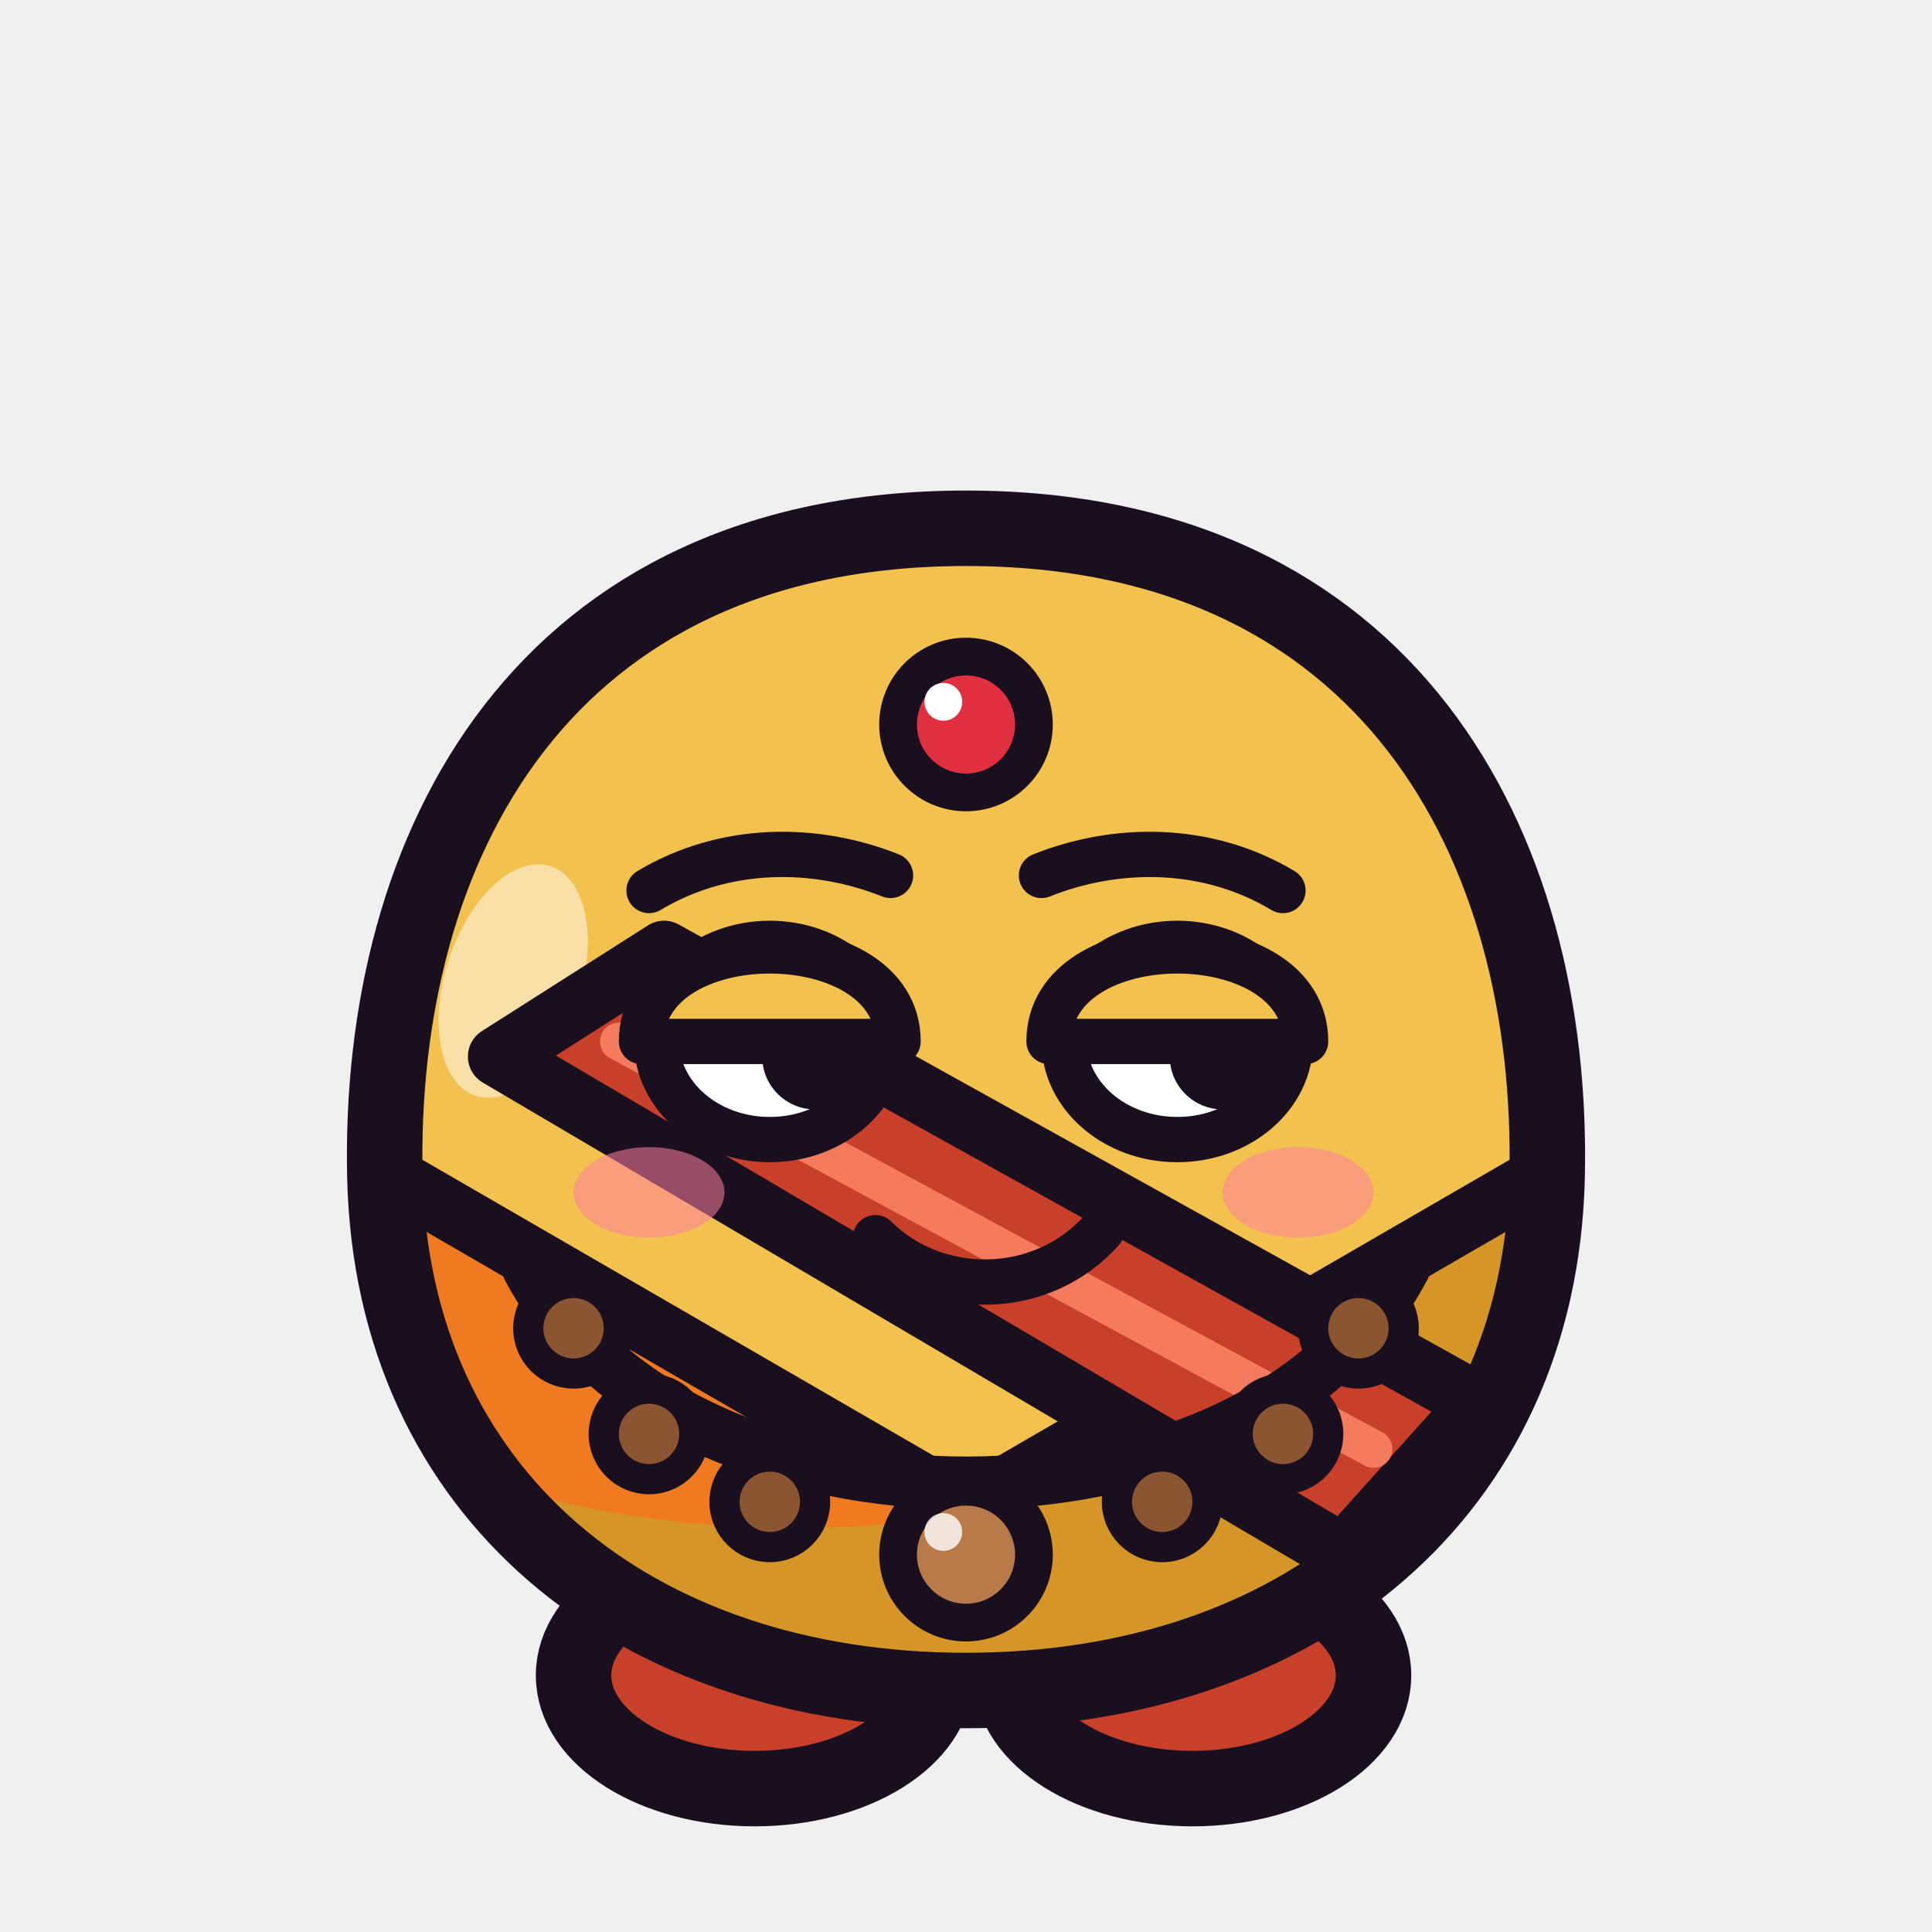
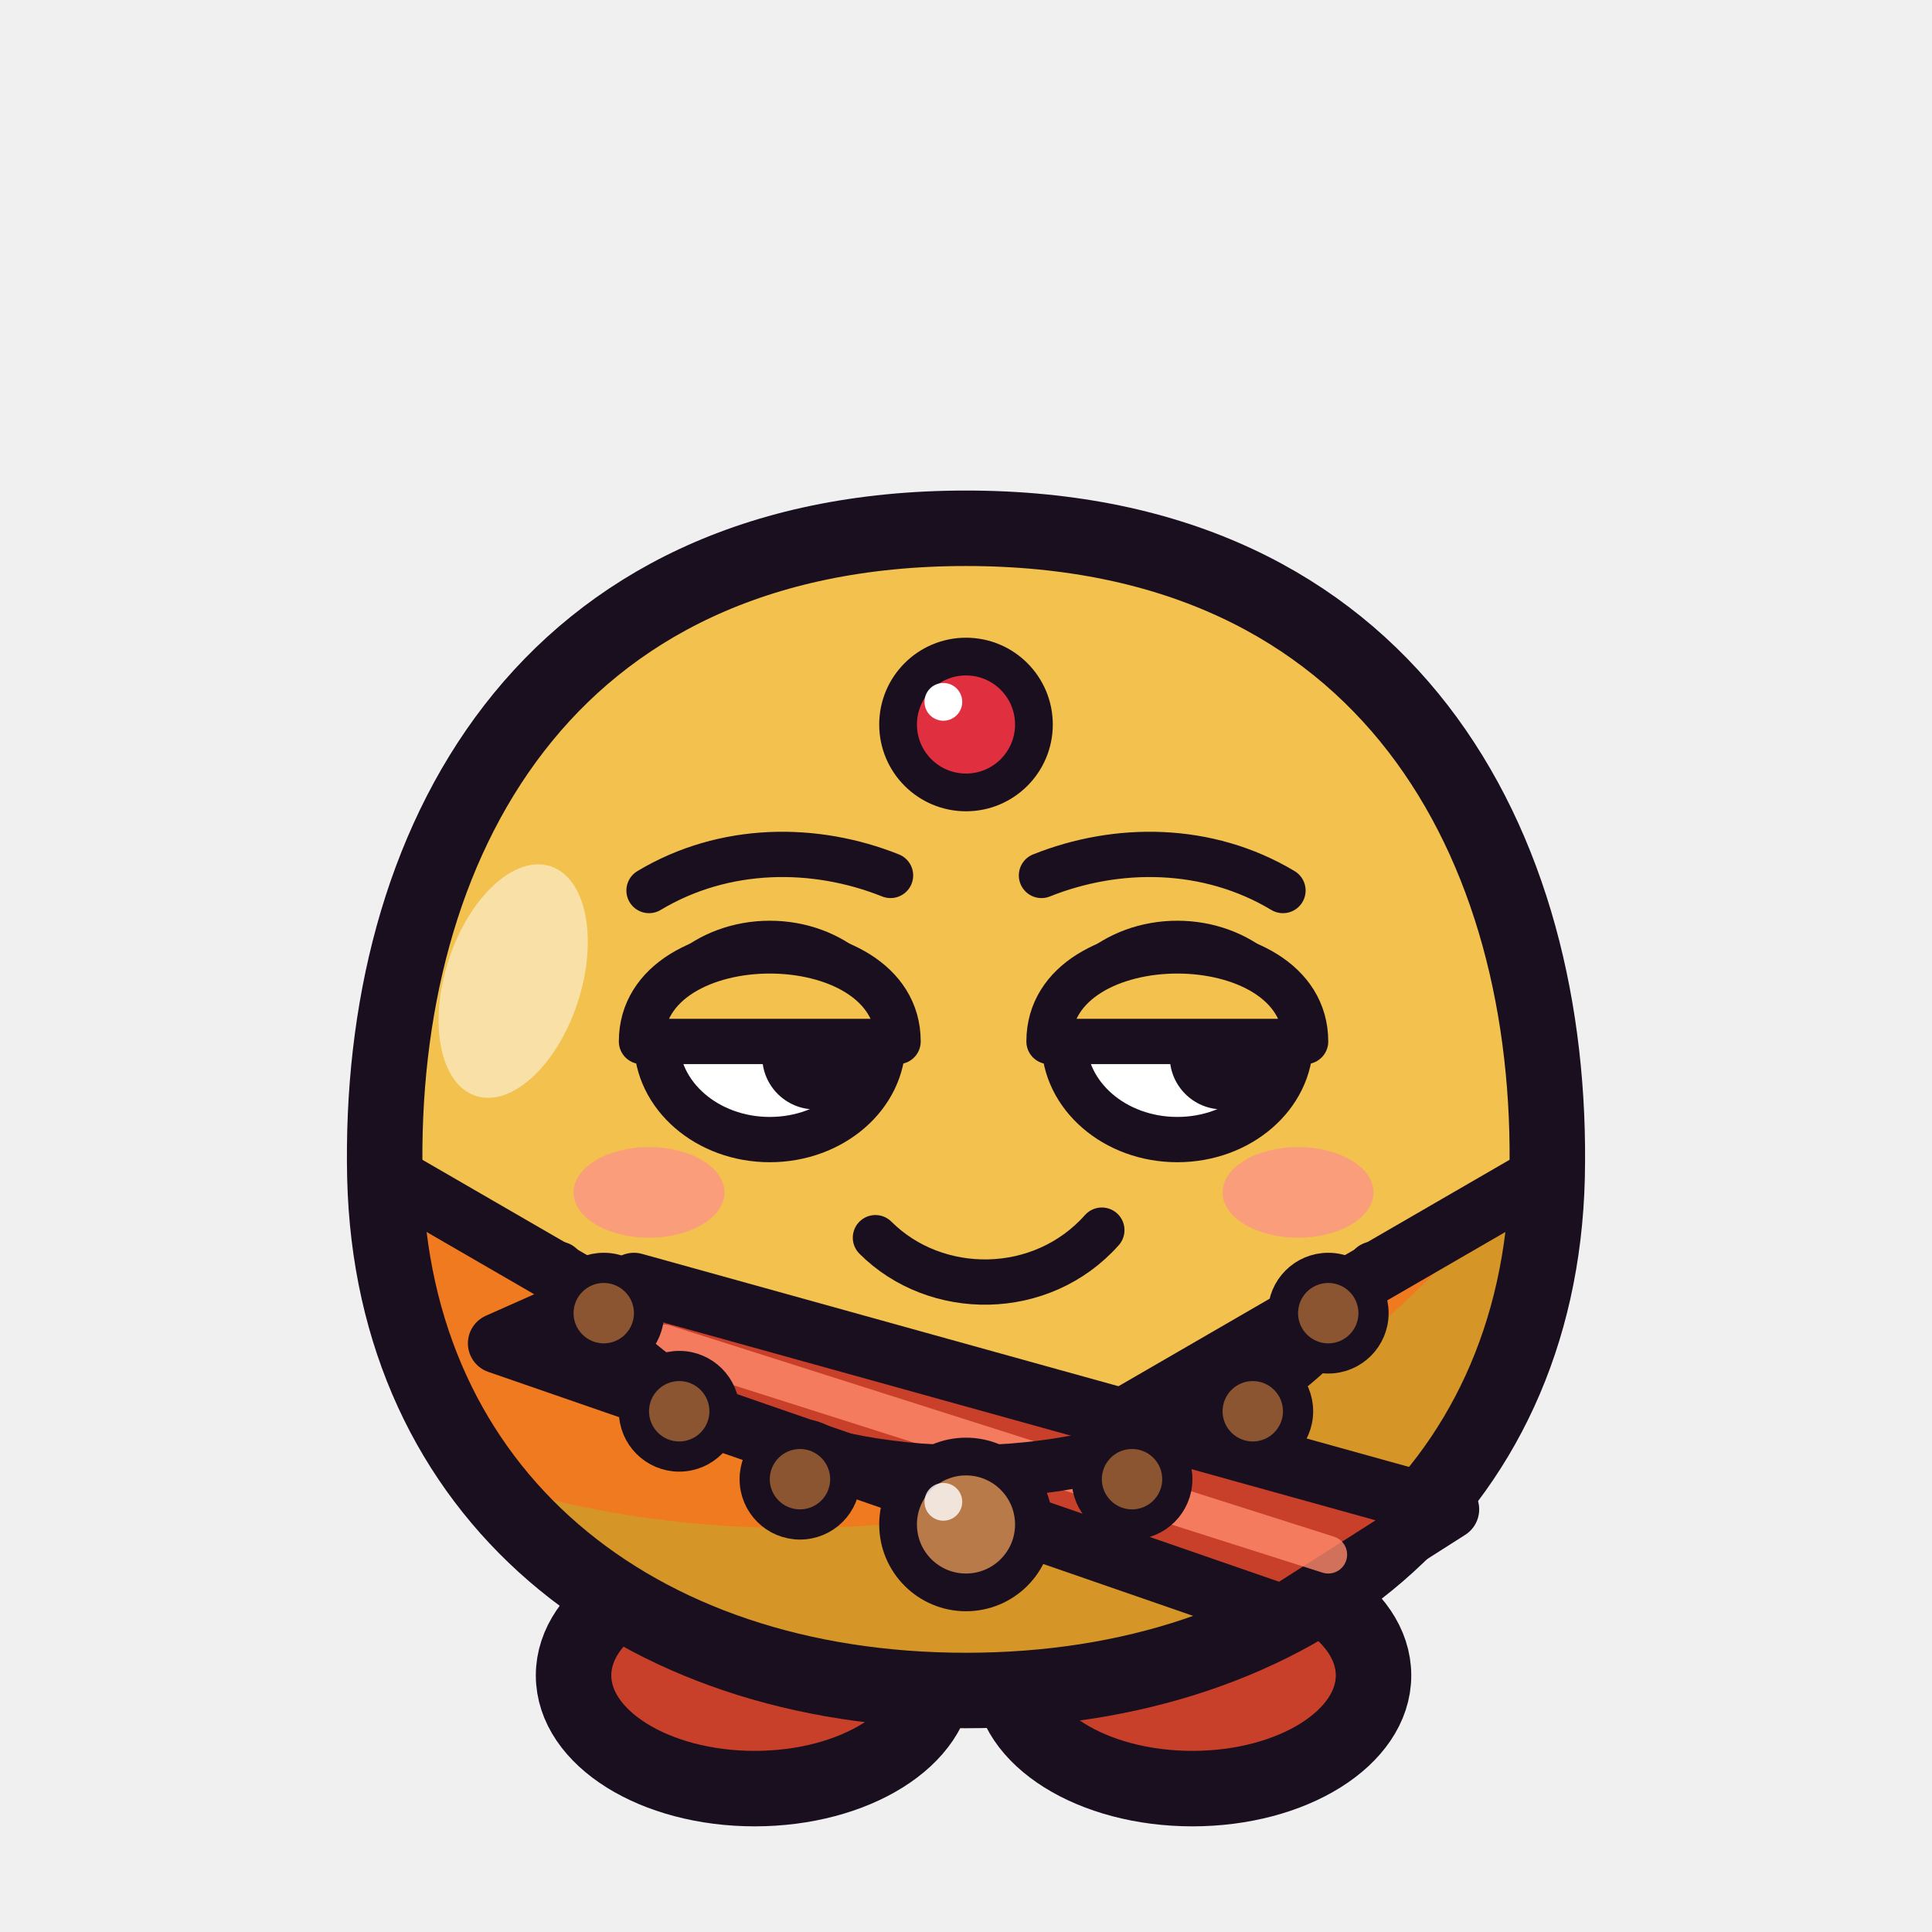
<svg xmlns="http://www.w3.org/2000/svg" viewBox="0 0 256 256" width="256" height="256">
  <g stroke="#1a0f1f" stroke-width="10" stroke-linejoin="round">
    <ellipse cx="100" cy="222" rx="24" ry="15" fill="#c8402a" />
    <ellipse cx="158" cy="222" rx="24" ry="15" fill="#c8402a" />
  </g>
  <path d="M128 70 C 184 70 206 112 205 156 C 204 198 172 224 128 224 C 84 224 52 198 51 156 C 50 112 72 70 128 70 Z" fill="#f2c14e" />
  <path d="M52 156 L 128 200 L 204 156 C 204 198 172 224 128 224 C 84 224 52 198 52 156 Z" fill="#f07a1f" />
  <path d="M205 150 C 204 196 172 222 128 222 C 100 222 78 212 64 196 C 98 208 152 204 180 178 C 194 166 202 156 205 150 Z" fill="#d09a28" opacity="0.85" />
  <ellipse cx="68" cy="130" rx="9" ry="16" fill="#ffffff" opacity="0.5" transform="rotate(18 68 130)" />
  <path d="M128 70 C 184 70 206 112 205 156 C 204 198 172 224 128 224 C 84 224 52 198 51 156 C 50 112 72 70 128 70 Z" fill="none" stroke="#1a0f1f" stroke-width="10" stroke-linejoin="round" />
  <path d="M52 156 L 128 200 L 204 156" fill="none" stroke="#1a0f1f" stroke-width="8" stroke-linejoin="round" stroke-linecap="round" />
-   <path d="M66 140 L 88 126 L 196 186 L 178 206 Z" fill="#c8402a" stroke="#1a0f1f" stroke-width="8" stroke-linejoin="round" />
-   <path d="M82 138 L 182 192" stroke="#ff8a6a" stroke-width="5" stroke-linecap="round" opacity="0.8" />
-   <path d="M70 168 C 90 206 166 206 186 168" fill="none" stroke="#1a0f1f" stroke-width="7" stroke-linecap="round" />
+   <path d="M66 178 L 84 170 L 192 200 L 170 214 Z" fill="#c8402a" stroke="#1a0f1f" stroke-width="8" stroke-linejoin="round" />
+   <path d="M88 178 L 176 206" stroke="#ff8a6a" stroke-width="5" stroke-linecap="round" opacity="0.8" />
+   <path d="M74 168 C 94 204 162 204 182 168" fill="none" stroke="#1a0f1f" stroke-width="7" stroke-linecap="round" />
  <g stroke="#1a0f1f" stroke-width="4" fill="#8a5530">
-     <circle cx="76" cy="176" r="6" />
-     <circle cx="86" cy="190" r="6" />
-     <circle cx="102" cy="199" r="6" />
-     <circle cx="154" cy="199" r="6" />
-     <circle cx="170" cy="190" r="6" />
-     <circle cx="180" cy="176" r="6" />
+     <circle cx="80" cy="174" r="6" />
+     <circle cx="90" cy="187" r="6" />
+     <circle cx="106" cy="196" r="6" />
+     <circle cx="150" cy="196" r="6" />
+     <circle cx="166" cy="187" r="6" />
+     <circle cx="176" cy="174" r="6" />
  </g>
-   <circle cx="128" cy="206" r="9" fill="#b97a4a" stroke="#1a0f1f" stroke-width="5" />
-   <circle cx="125" cy="203" r="2.5" fill="#ffffff" opacity="0.8" />
+   <circle cx="128" cy="202" r="9" fill="#b97a4a" stroke="#1a0f1f" stroke-width="5" />
+   <circle cx="125" cy="199" r="2.5" fill="#ffffff" opacity="0.8" />
  <circle cx="128" cy="96" r="9" fill="#e0303f" stroke="#1a0f1f" stroke-width="5" />
  <circle cx="125" cy="93" r="2.5" fill="#ffffff" />
  <path d="M86 118 C 96 112 108 112 118 116 M 138 116 C 148 112 160 112 170 118" fill="none" stroke="#1a0f1f" stroke-width="6" stroke-linecap="round" />
  <g stroke="#1a0f1f" stroke-width="6">
    <ellipse cx="102" cy="138" rx="15" ry="13" fill="#ffffff" />
    <ellipse cx="156" cy="138" rx="15" ry="13" fill="#ffffff" />
  </g>
  <circle cx="108" cy="140" r="7" fill="#1a0f1f" />
  <circle cx="162" cy="140" r="7" fill="#1a0f1f" />
  <circle cx="105" cy="137" r="2.5" fill="#ffffff" />
  <circle cx="159" cy="137" r="2.5" fill="#ffffff" />
  <path d="M85 138 C 85 122 119 122 119 138 Z" fill="#f2c14e" stroke="#1a0f1f" stroke-width="6" stroke-linejoin="round" />
  <path d="M139 138 C 139 122 173 122 173 138 Z" fill="#f2c14e" stroke="#1a0f1f" stroke-width="6" stroke-linejoin="round" />
  <path d="M116 164 C 124 172 138 172 146 163" fill="none" stroke="#1a0f1f" stroke-width="6" stroke-linecap="round" />
  <ellipse cx="86" cy="158" rx="10" ry="6" fill="#ff7fa0" opacity="0.55" />
  <ellipse cx="172" cy="158" rx="10" ry="6" fill="#ff7fa0" opacity="0.55" />
</svg>
